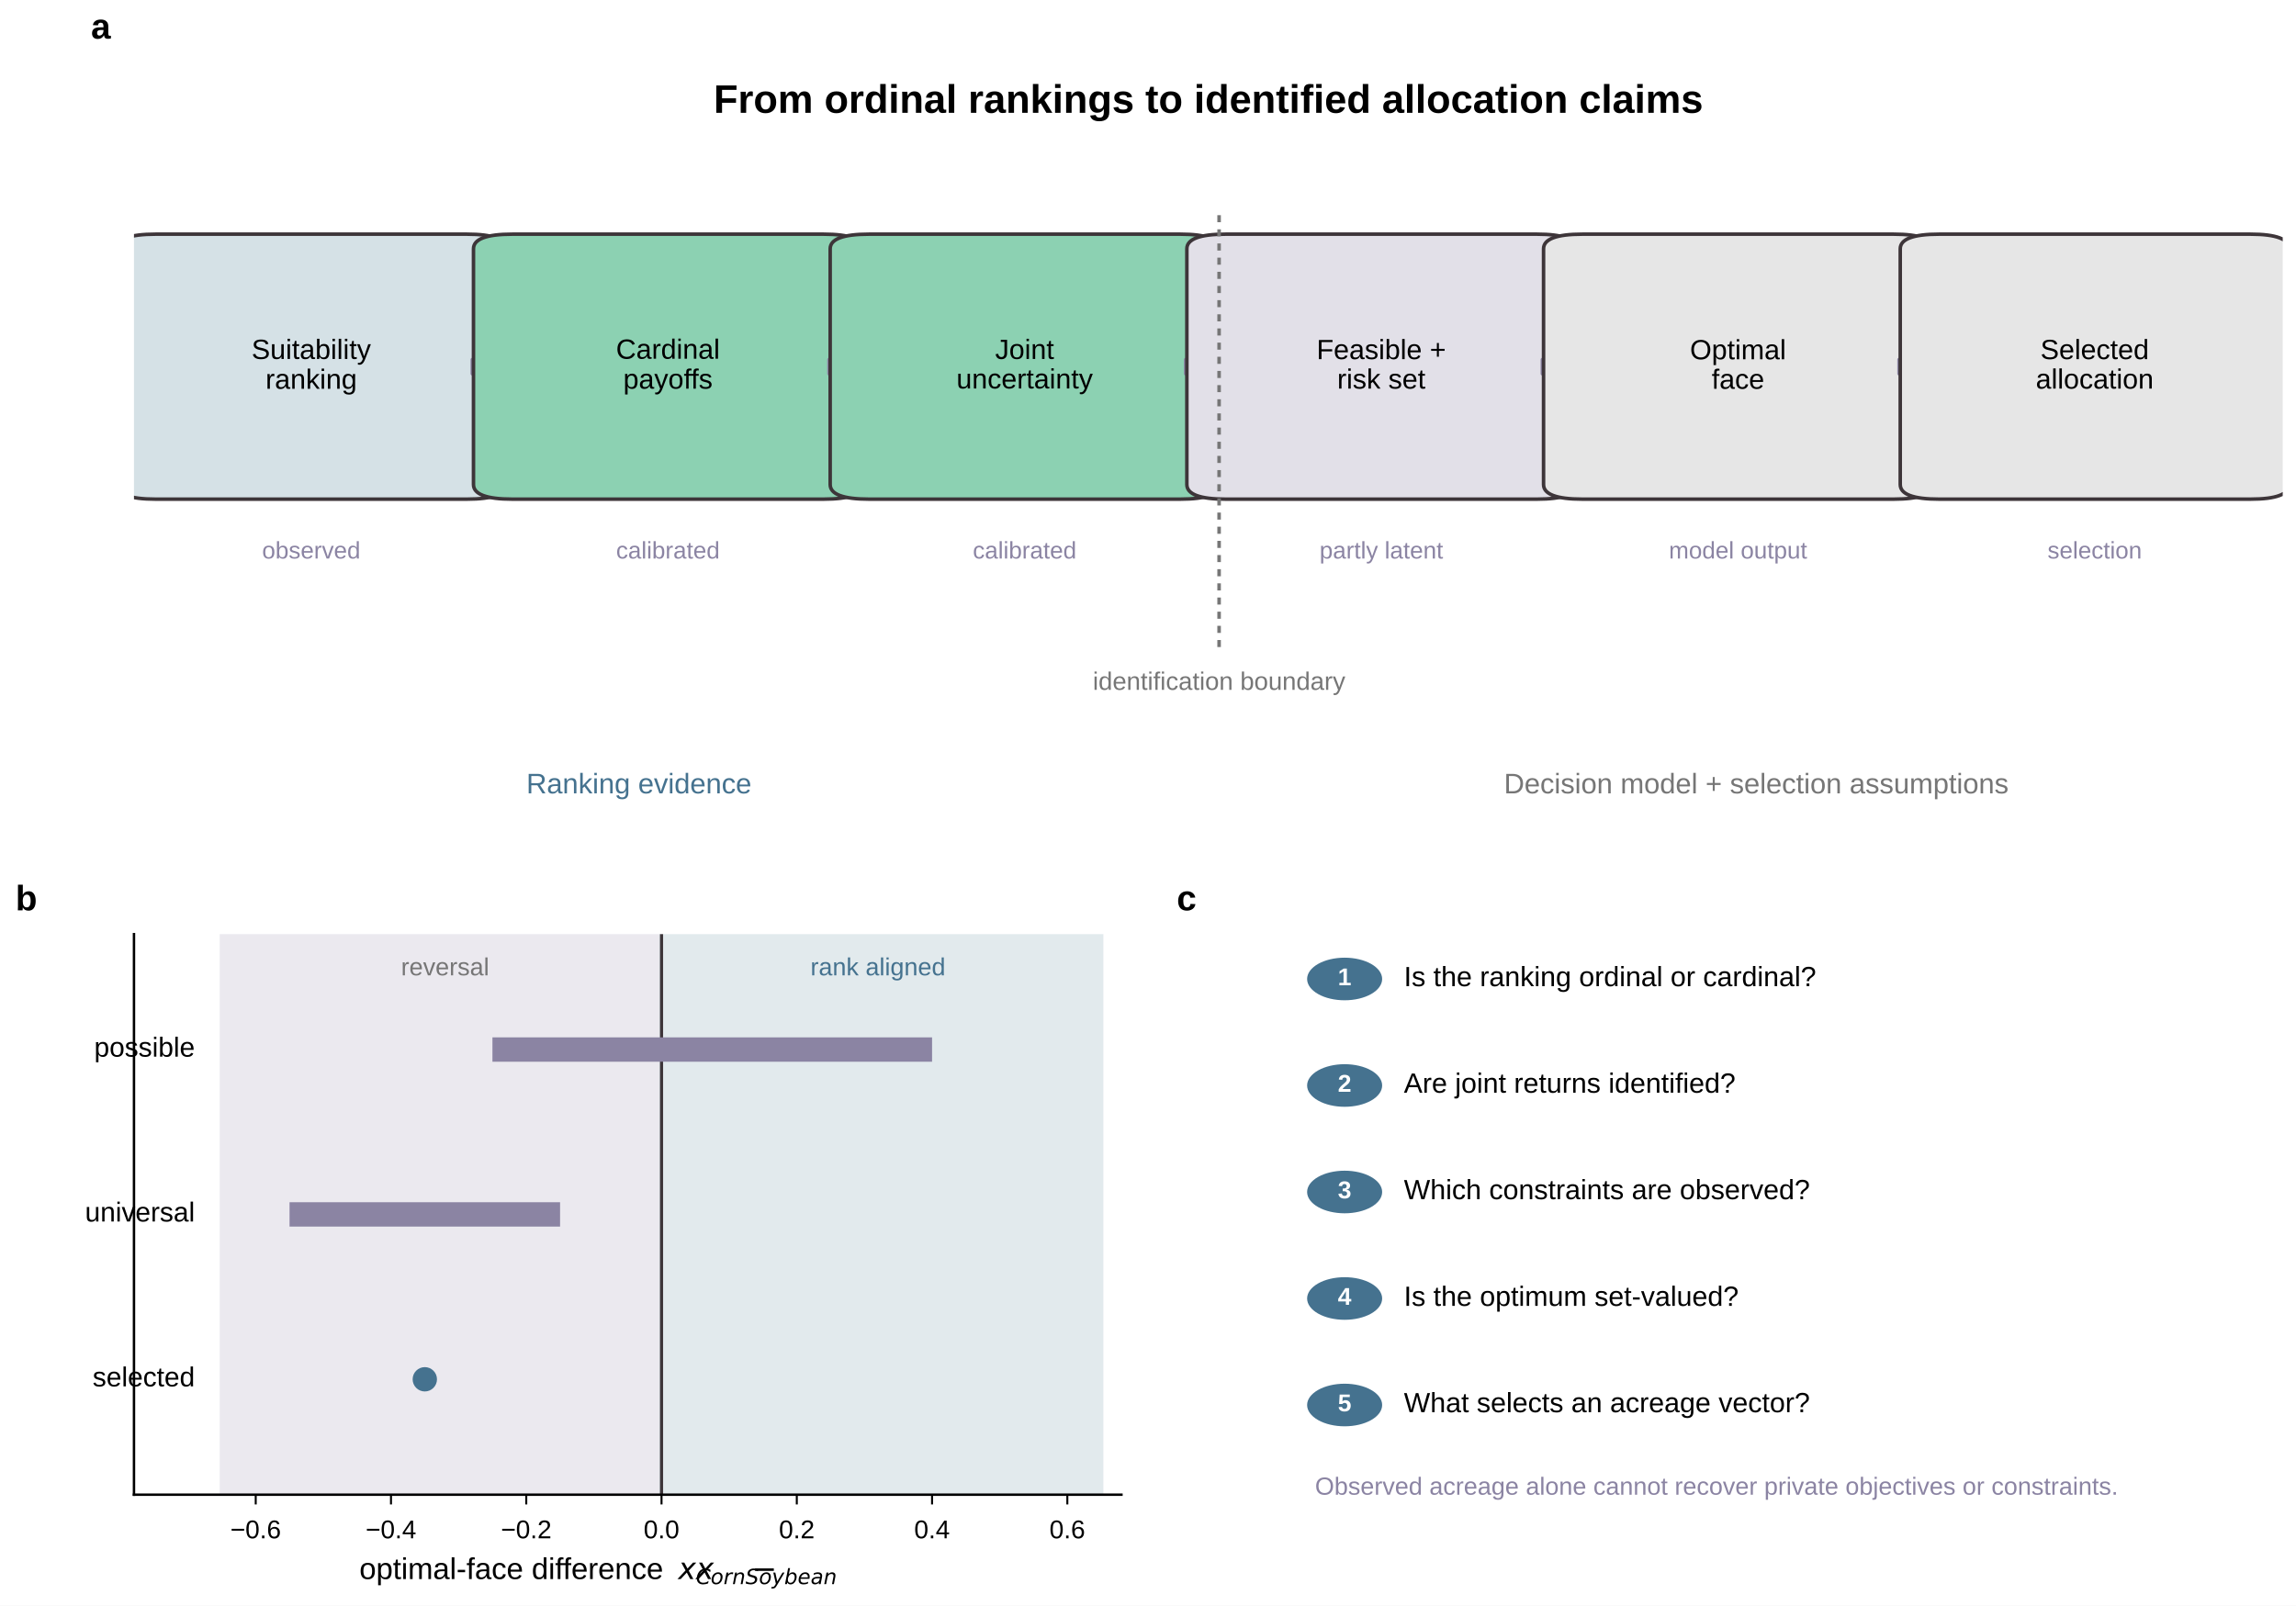
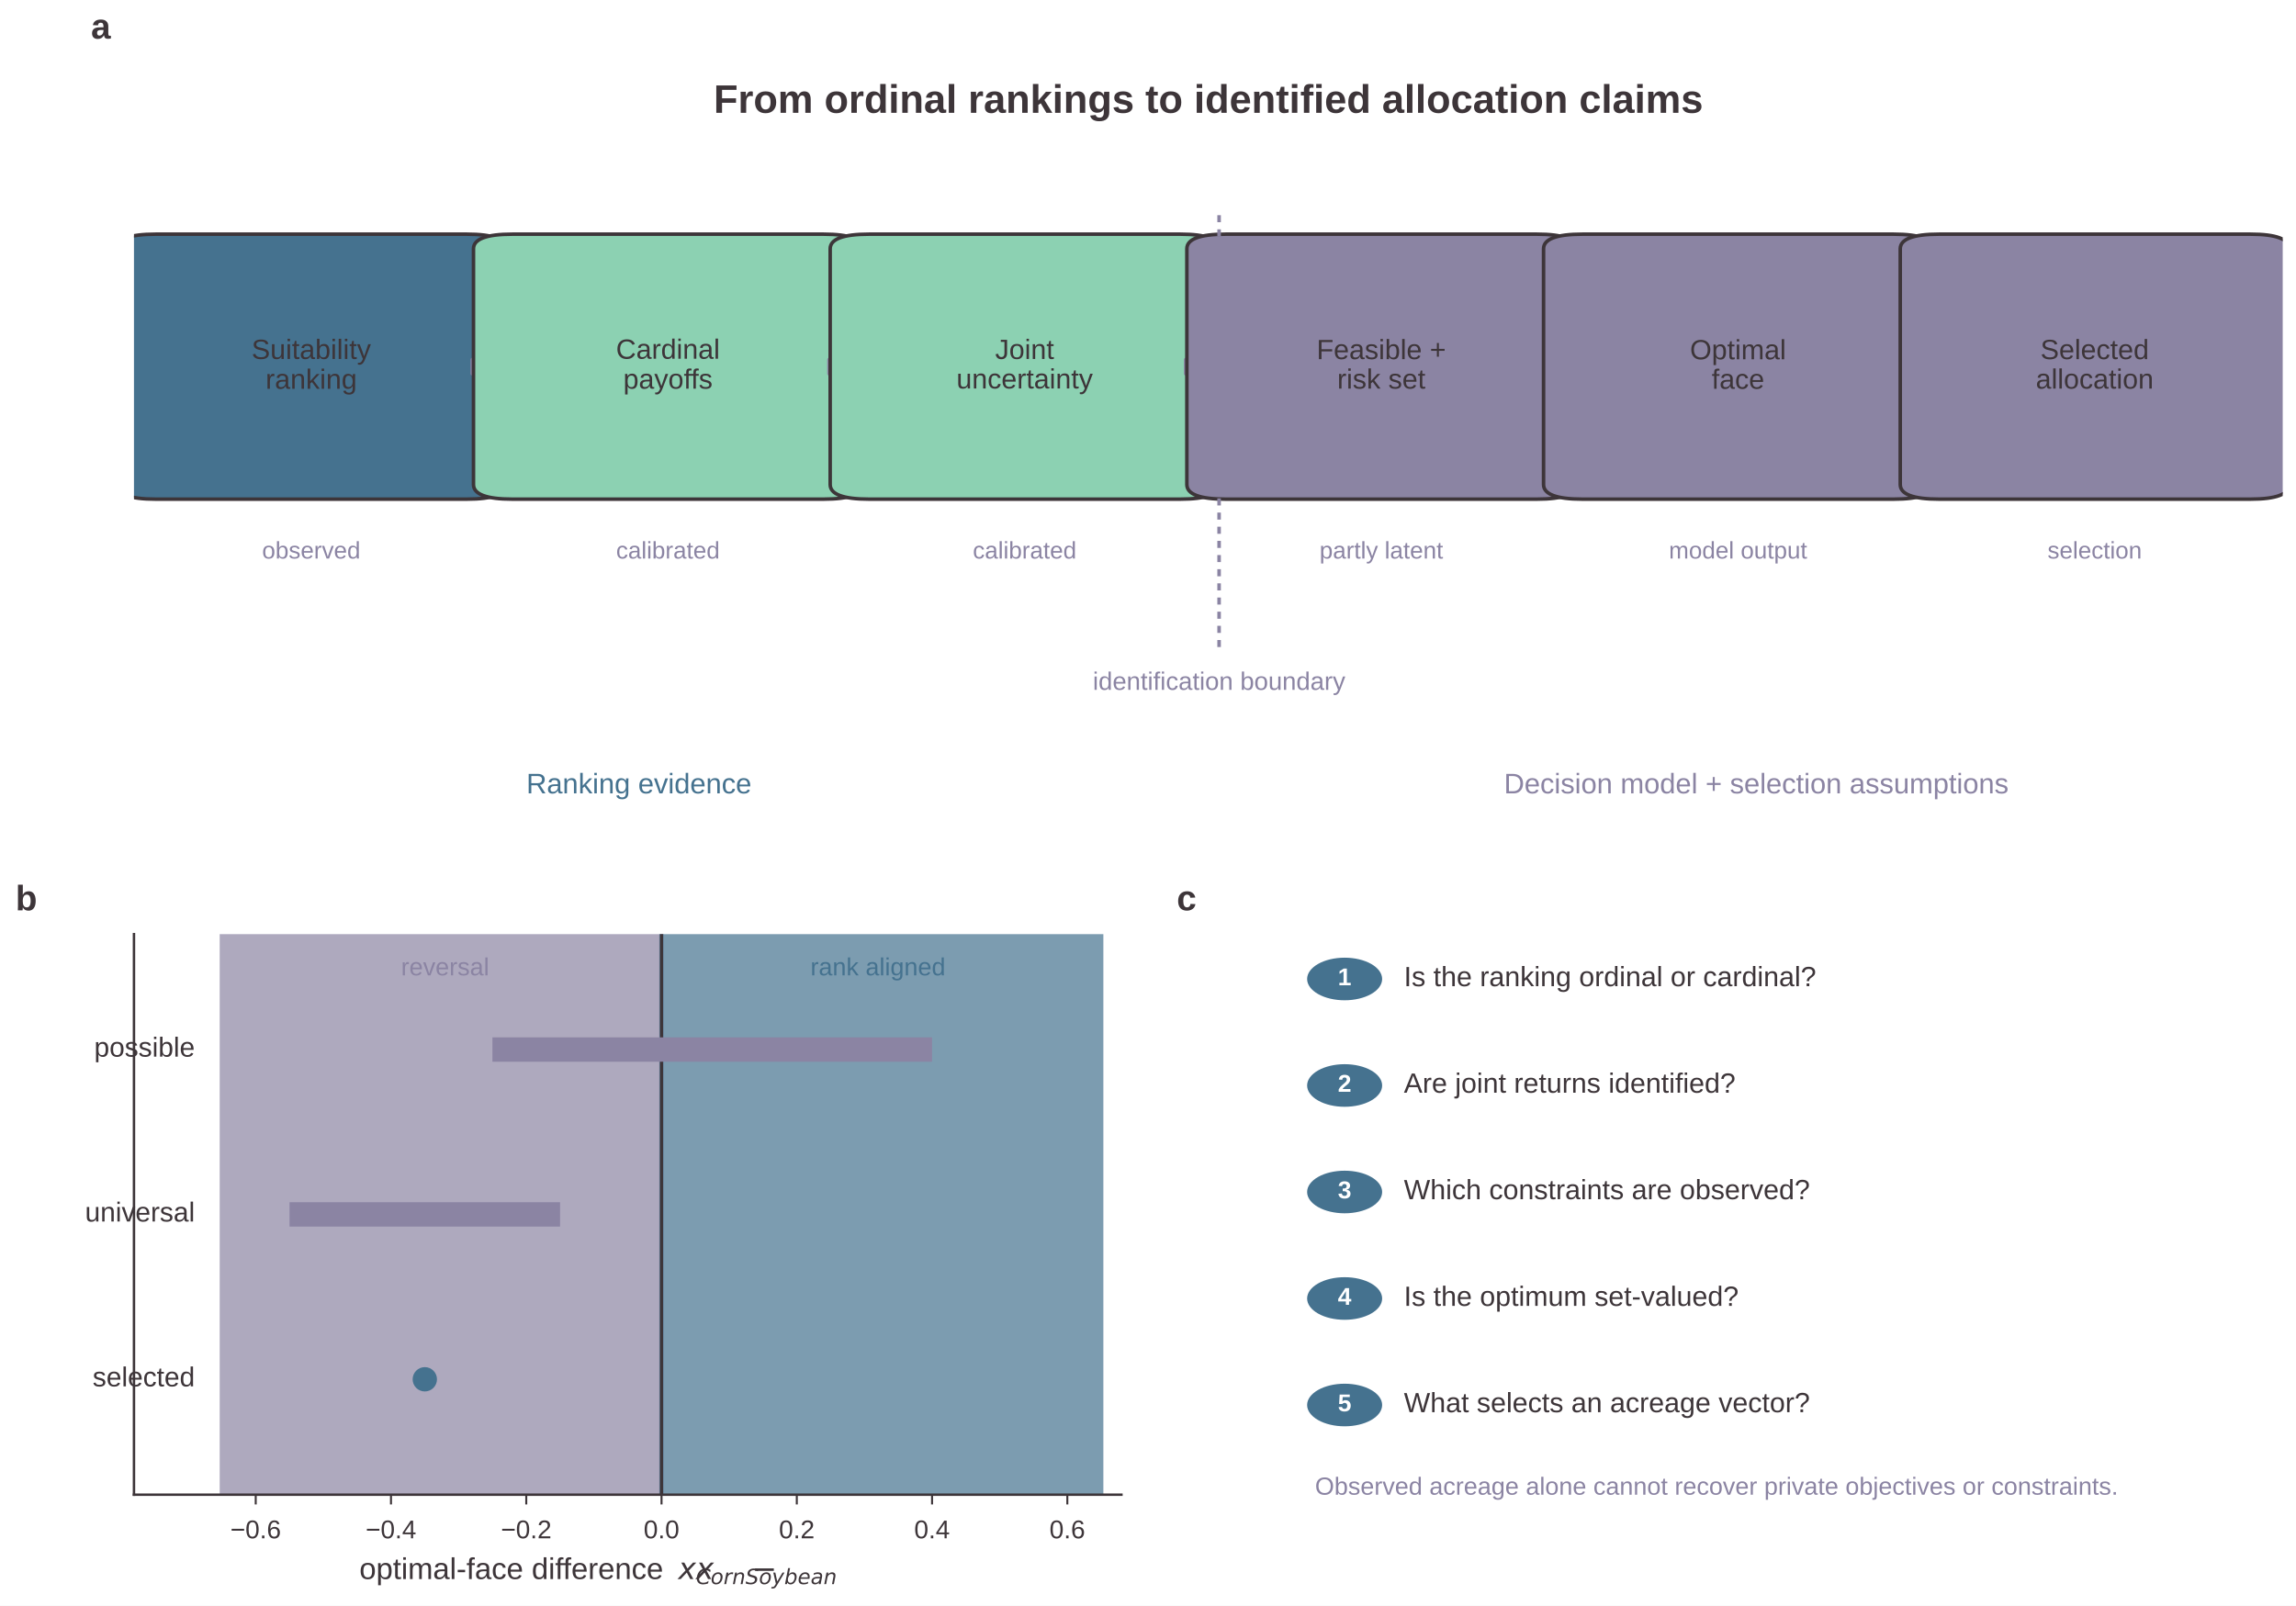
<svg xmlns="http://www.w3.org/2000/svg" xmlns:xlink="http://www.w3.org/1999/xlink" width="518.74pt" height="362.835pt" viewBox="0 0 518.74 362.835" version="1.1">
  <defs>
    <style type="text/css">*{stroke-linejoin: round; stroke-linecap: butt}</style>
  </defs>
  <g id="figure_1">
    <g id="patch_1">
      <path d="M 0 362.835 L 518.74 362.835 L 518.74 0 L 0 0 z " style="fill: #ffffff" />
    </g>
    <g id="axes_1">
      <g id="patch_2">
-         <path d="M 35.125 112.793 L 105.518 112.793 Q 114.257 112.793 114.257 109.487 L 114.257 56.223 Q 114.257 52.917 105.518 52.917 L 35.125 52.917 Q 26.387 52.917 26.387 56.223 L 26.387 109.487 Q 26.387 112.793 35.125 112.793 z " clip-path="url(#ped2de3bfb6)" style="fill: #d5e1e6; stroke: #3d3539; stroke-width: 0.8; stroke-linejoin: miter" />
+         <path d="M 35.125 112.793 L 105.518 112.793 Q 114.257 112.793 114.257 109.487 L 114.257 56.223 Q 114.257 52.917 105.518 52.917 L 35.125 52.917 Q 26.387 52.917 26.387 56.223 L 26.387 109.487 Q 26.387 112.793 35.125 112.793 z " clip-path="url(#pa9295f86dd)" style="fill: #45728f; stroke: #3d3539; stroke-width: 0.8; stroke-linejoin: miter" />
      </g>
      <g id="patch_3">
-         <path d="M 108.489 82.855 Q 109.645 82.855 109.906 82.855 " clip-path="url(#ped2de3bfb6)" style="fill: none; stroke: #8b84a3; stroke-width: 0.8; stroke-linecap: round" />
-         <path d="M 106.706 81.255 L 109.906 82.855 L 106.706 84.455 z " clip-path="url(#ped2de3bfb6)" style="fill: #8b84a3; stroke: #8b84a3; stroke-width: 0.8; stroke-linecap: round" />
+         <path d="M 108.489 82.855 Q 109.645 82.855 109.906 82.855 " clip-path="url(#pa9295f86dd)" style="fill: none; stroke: #8b84a3; stroke-width: 0.8; stroke-linecap: round" />
+         <path d="M 106.706 81.255 L 109.906 82.855 L 106.706 84.455 z " clip-path="url(#pa9295f86dd)" style="fill: #8b84a3; stroke: #8b84a3; stroke-width: 0.8; stroke-linecap: round" />
      </g>
      <g id="patch_4">
-         <path d="M 115.713 112.793 L 186.106 112.793 Q 194.845 112.793 194.845 109.487 L 194.845 56.223 Q 194.845 52.917 186.106 52.917 L 115.713 52.917 Q 106.975 52.917 106.975 56.223 L 106.975 109.487 Q 106.975 112.793 115.713 112.793 z " clip-path="url(#ped2de3bfb6)" style="fill: #8cd1b2; stroke: #3d3539; stroke-width: 0.8; stroke-linejoin: miter" />
+         <path d="M 115.713 112.793 L 186.106 112.793 Q 194.845 112.793 194.845 109.487 L 194.845 56.223 Q 194.845 52.917 186.106 52.917 L 115.713 52.917 Q 106.975 52.917 106.975 56.223 L 106.975 109.487 Q 106.975 112.793 115.713 112.793 z " clip-path="url(#pa9295f86dd)" style="fill: #8cd1b2; stroke: #3d3539; stroke-width: 0.8; stroke-linejoin: miter" />
      </g>
      <g id="patch_5">
-         <path d="M 189.077 82.855 Q 190.233 82.855 190.494 82.855 " clip-path="url(#ped2de3bfb6)" style="fill: none; stroke: #8b84a3; stroke-width: 0.8; stroke-linecap: round" />
-         <path d="M 187.294 81.255 L 190.494 82.855 L 187.294 84.455 z " clip-path="url(#ped2de3bfb6)" style="fill: #8b84a3; stroke: #8b84a3; stroke-width: 0.8; stroke-linecap: round" />
+         <path d="M 189.077 82.855 Q 190.233 82.855 190.494 82.855 " clip-path="url(#pa9295f86dd)" style="fill: none; stroke: #8b84a3; stroke-width: 0.8; stroke-linecap: round" />
+         <path d="M 187.294 81.255 L 190.494 82.855 L 187.294 84.455 z " clip-path="url(#pa9295f86dd)" style="fill: #8b84a3; stroke: #8b84a3; stroke-width: 0.8; stroke-linecap: round" />
      </g>
      <g id="patch_6">
-         <path d="M 196.301 112.793 L 266.694 112.793 Q 275.433 112.793 275.433 109.487 L 275.433 56.223 Q 275.433 52.917 266.694 52.917 L 196.301 52.917 Q 187.563 52.917 187.563 56.223 L 187.563 109.487 Q 187.563 112.793 196.301 112.793 z " clip-path="url(#ped2de3bfb6)" style="fill: #8cd1b2; stroke: #3d3539; stroke-width: 0.8; stroke-linejoin: miter" />
+         <path d="M 196.301 112.793 L 266.694 112.793 Q 275.433 112.793 275.433 109.487 L 275.433 56.223 Q 275.433 52.917 266.694 52.917 L 196.301 52.917 Q 187.563 52.917 187.563 56.223 L 187.563 109.487 Q 187.563 112.793 196.301 112.793 z " clip-path="url(#pa9295f86dd)" style="fill: #8cd1b2; stroke: #3d3539; stroke-width: 0.8; stroke-linejoin: miter" />
      </g>
      <g id="patch_7">
-         <path d="M 269.665 82.855 Q 270.821 82.855 271.082 82.855 " clip-path="url(#ped2de3bfb6)" style="fill: none; stroke: #8b84a3; stroke-width: 0.8; stroke-linecap: round" />
-         <path d="M 267.882 81.255 L 271.082 82.855 L 267.882 84.455 z " clip-path="url(#ped2de3bfb6)" style="fill: #8b84a3; stroke: #8b84a3; stroke-width: 0.8; stroke-linecap: round" />
+         <path d="M 269.665 82.855 Q 270.821 82.855 271.082 82.855 " clip-path="url(#pa9295f86dd)" style="fill: none; stroke: #8b84a3; stroke-width: 0.8; stroke-linecap: round" />
+         <path d="M 267.882 81.255 L 271.082 82.855 L 267.882 84.455 z " clip-path="url(#pa9295f86dd)" style="fill: #8b84a3; stroke: #8b84a3; stroke-width: 0.8; stroke-linecap: round" />
      </g>
      <g id="patch_8">
-         <path d="M 276.889 112.793 L 347.282 112.793 Q 356.02 112.793 356.02 109.487 L 356.02 56.223 Q 356.02 52.917 347.282 52.917 L 276.889 52.917 Q 268.15 52.917 268.15 56.223 L 268.15 109.487 Q 268.15 112.793 276.889 112.793 z " clip-path="url(#ped2de3bfb6)" style="fill: #e2e0e8; stroke: #3d3539; stroke-width: 0.8; stroke-linejoin: miter" />
+         <path d="M 276.889 112.793 L 347.282 112.793 Q 356.02 112.793 356.02 109.487 L 356.02 56.223 Q 356.02 52.917 347.282 52.917 L 276.889 52.917 Q 268.15 52.917 268.15 56.223 L 268.15 109.487 Q 268.15 112.793 276.889 112.793 z " clip-path="url(#pa9295f86dd)" style="fill: #8b84a3; stroke: #3d3539; stroke-width: 0.8; stroke-linejoin: miter" />
      </g>
      <g id="patch_9">
-         <path d="M 350.253 82.855 Q 351.409 82.855 351.67 82.855 " clip-path="url(#ped2de3bfb6)" style="fill: none; stroke: #8b84a3; stroke-width: 0.8; stroke-linecap: round" />
-         <path d="M 348.47 81.255 L 351.67 82.855 L 348.47 84.455 z " clip-path="url(#ped2de3bfb6)" style="fill: #8b84a3; stroke: #8b84a3; stroke-width: 0.8; stroke-linecap: round" />
+         <path d="M 350.253 82.855 Q 351.409 82.855 351.67 82.855 " clip-path="url(#pa9295f86dd)" style="fill: none; stroke: #8b84a3; stroke-width: 0.8; stroke-linecap: round" />
+         <path d="M 348.47 81.255 L 351.67 82.855 L 348.47 84.455 z " clip-path="url(#pa9295f86dd)" style="fill: #8b84a3; stroke: #8b84a3; stroke-width: 0.8; stroke-linecap: round" />
      </g>
      <g id="patch_10">
-         <path d="M 357.477 112.793 L 427.87 112.793 Q 436.608 112.793 436.608 109.487 L 436.608 56.223 Q 436.608 52.917 427.87 52.917 L 357.477 52.917 Q 348.738 52.917 348.738 56.223 L 348.738 109.487 Q 348.738 112.793 357.477 112.793 z " clip-path="url(#ped2de3bfb6)" style="fill: #e6e6e6; stroke: #3d3539; stroke-width: 0.8; stroke-linejoin: miter" />
+         <path d="M 357.477 112.793 L 427.87 112.793 Q 436.608 112.793 436.608 109.487 L 436.608 56.223 Q 436.608 52.917 427.87 52.917 L 357.477 52.917 Q 348.738 52.917 348.738 56.223 L 348.738 109.487 Q 348.738 112.793 357.477 112.793 z " clip-path="url(#pa9295f86dd)" style="fill: #8b84a3; stroke: #3d3539; stroke-width: 0.8; stroke-linejoin: miter" />
      </g>
      <g id="patch_11">
-         <path d="M 430.841 82.855 Q 431.997 82.855 432.258 82.855 " clip-path="url(#ped2de3bfb6)" style="fill: none; stroke: #8b84a3; stroke-width: 0.8; stroke-linecap: round" />
-         <path d="M 429.058 81.255 L 432.258 82.855 L 429.058 84.455 z " clip-path="url(#ped2de3bfb6)" style="fill: #8b84a3; stroke: #8b84a3; stroke-width: 0.8; stroke-linecap: round" />
+         <path d="M 430.841 82.855 Q 431.997 82.855 432.258 82.855 " clip-path="url(#pa9295f86dd)" style="fill: none; stroke: #8b84a3; stroke-width: 0.8; stroke-linecap: round" />
+         <path d="M 429.058 81.255 L 432.258 82.855 L 429.058 84.455 z " clip-path="url(#pa9295f86dd)" style="fill: #8b84a3; stroke: #8b84a3; stroke-width: 0.8; stroke-linecap: round" />
      </g>
      <g id="patch_12">
-         <path d="M 438.065 112.793 L 508.458 112.793 Q 517.196 112.793 517.196 109.487 L 517.196 56.223 Q 517.196 52.917 508.458 52.917 L 438.065 52.917 Q 429.326 52.917 429.326 56.223 L 429.326 109.487 Q 429.326 112.793 438.065 112.793 z " clip-path="url(#ped2de3bfb6)" style="fill: #e6e6e6; stroke: #3d3539; stroke-width: 0.8; stroke-linejoin: miter" />
+         <path d="M 438.065 112.793 L 508.458 112.793 Q 517.196 112.793 517.196 109.487 L 517.196 56.223 Q 517.196 52.917 508.458 52.917 L 438.065 52.917 Q 429.326 52.917 429.326 56.223 L 429.326 109.487 Q 429.326 112.793 438.065 112.793 z " clip-path="url(#pa9295f86dd)" style="fill: #8b84a3; stroke: #3d3539; stroke-width: 0.8; stroke-linejoin: miter" />
      </g>
      <g id="line2d_1">
-         <path d="M 275.433 146.221 L 275.433 47.039 " clip-path="url(#ped2de3bfb6)" style="fill: none; stroke-dasharray: 1.6,1.6; stroke-dashoffset: 0; stroke: #767676; stroke-width: 0.8" />
+         <path d="M 275.433 146.221 L 275.433 47.039 " clip-path="url(#pa9295f86dd)" style="fill: none; stroke-dasharray: 1.6,1.6; stroke-dashoffset: 0; stroke: #8b84a3; stroke-width: 0.8" />
      </g>
      <g id="text_1">
-         <text style="font: 700 8px 'Arial', 'DejaVu Sans', 'Liberation Sans', sans-serif; text-anchor: start" x="20.561" y="8.726" transform="rotate(-0 20.56103 8.72649)">a</text>
+         <text style="fill: #3d3539; font: 700 8px 'Arial', 'DejaVu Sans', 'Liberation Sans', sans-serif; text-anchor: start" x="20.561" y="8.726" transform="rotate(-0 20.56103 8.72649)">a</text>
      </g>
      <g id="text_2">
-         <text style="font: 6.3px 'Arial', 'DejaVu Sans', 'Liberation Sans', sans-serif" transform="translate(56.84064 81.11634)">Suitability</text>
-         <text style="font: 6.3px 'Arial', 'DejaVu Sans', 'Liberation Sans', sans-serif" transform="translate(59.99113 87.8536)">ranking</text>
+         <text style="fill: #3d3539; font: 6.3px 'Arial', 'DejaVu Sans', 'Liberation Sans', sans-serif" transform="translate(56.84064 81.11634)">Suitability</text>
+         <text style="fill: #3d3539; font: 6.3px 'Arial', 'DejaVu Sans', 'Liberation Sans', sans-serif" transform="translate(59.99113 87.8536)">ranking</text>
      </g>
      <g id="text_3">
        <text style="fill: #8b84a3; font: 5.4px 'Arial', 'DejaVu Sans', 'Liberation Sans', sans-serif; text-anchor: middle" x="70.322" y="126.209" transform="rotate(-0 70.32165 126.2091)">observed</text>
      </g>
      <g id="text_4">
-         <text style="font: 6.3px 'Arial', 'DejaVu Sans', 'Liberation Sans', sans-serif" transform="translate(139.1793 81.0688)">Cardinal</text>
-         <text style="font: 6.3px 'Arial', 'DejaVu Sans', 'Liberation Sans', sans-serif" transform="translate(140.8094 87.82437)">payoffs</text>
+         <text style="fill: #3d3539; font: 6.3px 'Arial', 'DejaVu Sans', 'Liberation Sans', sans-serif" transform="translate(139.1793 81.0688)">Cardinal</text>
+         <text style="fill: #3d3539; font: 6.3px 'Arial', 'DejaVu Sans', 'Liberation Sans', sans-serif" transform="translate(140.8094 87.82437)">payoffs</text>
      </g>
      <g id="text_5">
        <text style="fill: #8b84a3; font: 5.4px 'Arial', 'DejaVu Sans', 'Liberation Sans', sans-serif; text-anchor: middle" x="150.91" y="126.209" transform="rotate(-0 150.9096 126.2091)">calibrated</text>
      </g>
      <g id="text_6">
-         <text style="font: 6.3px 'Arial', 'DejaVu Sans', 'Liberation Sans', sans-serif" transform="translate(224.8441 81.11487)">Joint</text>
-         <text style="font: 6.3px 'Arial', 'DejaVu Sans', 'Liberation Sans', sans-serif" transform="translate(216.0901 87.7783)">uncertainty</text>
+         <text style="fill: #3d3539; font: 6.3px 'Arial', 'DejaVu Sans', 'Liberation Sans', sans-serif" transform="translate(224.8441 81.11487)">Joint</text>
+         <text style="fill: #3d3539; font: 6.3px 'Arial', 'DejaVu Sans', 'Liberation Sans', sans-serif" transform="translate(216.0901 87.7783)">uncertainty</text>
      </g>
      <g id="text_7">
        <text style="fill: #8b84a3; font: 5.4px 'Arial', 'DejaVu Sans', 'Liberation Sans', sans-serif; text-anchor: middle" x="231.498" y="126.209" transform="rotate(-0 231.4975 126.2091)">calibrated</text>
      </g>
      <g id="text_8">
-         <text style="font: 6.3px 'Arial', 'DejaVu Sans', 'Liberation Sans', sans-serif" transform="translate(297.465 81.15178)">Feasible +</text>
-         <text style="font: 6.3px 'Arial', 'DejaVu Sans', 'Liberation Sans', sans-serif" transform="translate(302.1098 87.81521)">risk set</text>
+         <text style="fill: #3d3539; font: 6.3px 'Arial', 'DejaVu Sans', 'Liberation Sans', sans-serif" transform="translate(297.465 81.15178)">Feasible +</text>
+         <text style="fill: #3d3539; font: 6.3px 'Arial', 'DejaVu Sans', 'Liberation Sans', sans-serif" transform="translate(302.1098 87.81521)">risk set</text>
      </g>
      <g id="text_9">
        <text style="fill: #8b84a3; font: 5.4px 'Arial', 'DejaVu Sans', 'Liberation Sans', sans-serif; text-anchor: middle" x="312.085" y="126.209" transform="rotate(-0 312.0855 126.2091)">partly latent</text>
      </g>
      <g id="text_10">
-         <text style="font: 6.3px 'Arial', 'DejaVu Sans', 'Liberation Sans', sans-serif" transform="translate(381.8212 81.19214)">Optimal</text>
-         <text style="font: 6.3px 'Arial', 'DejaVu Sans', 'Liberation Sans', sans-serif" transform="translate(386.7199 87.85557)">face</text>
+         <text style="fill: #3d3539; font: 6.3px 'Arial', 'DejaVu Sans', 'Liberation Sans', sans-serif" transform="translate(381.8212 81.19214)">Optimal</text>
+         <text style="fill: #3d3539; font: 6.3px 'Arial', 'DejaVu Sans', 'Liberation Sans', sans-serif" transform="translate(386.7199 87.85557)">face</text>
      </g>
      <g id="text_11">
        <text style="fill: #8b84a3; font: 5.4px 'Arial', 'DejaVu Sans', 'Liberation Sans', sans-serif; text-anchor: middle" x="392.673" y="126.209" transform="rotate(-0 392.6734 126.2091)">model output</text>
      </g>
      <g id="text_12">
-         <text style="font: 6.3px 'Arial', 'DejaVu Sans', 'Liberation Sans', sans-serif" transform="translate(461.0034 81.15178)">Selected</text>
-         <text style="font: 6.3px 'Arial', 'DejaVu Sans', 'Liberation Sans', sans-serif" transform="translate(459.9531 87.81521)">allocation</text>
+         <text style="fill: #3d3539; font: 6.3px 'Arial', 'DejaVu Sans', 'Liberation Sans', sans-serif" transform="translate(461.0034 81.15178)">Selected</text>
+         <text style="fill: #3d3539; font: 6.3px 'Arial', 'DejaVu Sans', 'Liberation Sans', sans-serif" transform="translate(459.9531 87.81521)">allocation</text>
      </g>
      <g id="text_13">
        <text style="fill: #8b84a3; font: 5.4px 'Arial', 'DejaVu Sans', 'Liberation Sans', sans-serif; text-anchor: middle" x="473.261" y="126.209" transform="rotate(-0 473.2613 126.2091)">selection</text>
      </g>
      <g id="text_14">
-         <text style="font: 700 9px 'Arial', 'DejaVu Sans', 'Liberation Sans', sans-serif; text-anchor: middle" x="273.005" y="25.491" transform="rotate(-0 273.0052 25.49088)">From ordinal rankings to identified allocation claims</text>
+         <text style="fill: #3d3539; font: 700 9px 'Arial', 'DejaVu Sans', 'Liberation Sans', sans-serif; text-anchor: middle" x="273.005" y="25.491" transform="rotate(-0 273.0052 25.49088)">From ordinal rankings to identified allocation claims</text>
      </g>
      <g id="text_15">
-         <text style="fill: #767676; font: 5.7px 'Arial', 'DejaVu Sans', 'Liberation Sans', sans-serif; text-anchor: middle" x="275.433" y="155.88" transform="rotate(-0 275.4325 155.8805)">identification boundary</text>
+         <text style="fill: #8b84a3; font: 5.7px 'Arial', 'DejaVu Sans', 'Liberation Sans', sans-serif; text-anchor: middle" x="275.433" y="155.88" transform="rotate(-0 275.4325 155.8805)">identification boundary</text>
      </g>
      <g id="text_16">
        <text style="fill: #45728f; font: 6.4px 'Arial', 'DejaVu Sans', 'Liberation Sans', sans-serif; text-anchor: middle" x="144.356" y="179.282" transform="rotate(-0 144.3558 179.2815)">Ranking evidence</text>
      </g>
      <g id="text_17">
-         <text style="fill: #767676; font: 6.4px 'Arial', 'DejaVu Sans', 'Liberation Sans', sans-serif; text-anchor: middle" x="396.8" y="179.282" transform="rotate(-0 396.7999 179.2815)">Decision model + selection assumptions</text>
+         <text style="fill: #8b84a3; font: 6.4px 'Arial', 'DejaVu Sans', 'Liberation Sans', sans-serif; text-anchor: middle" x="396.8" y="179.282" transform="rotate(-0 396.7999 179.2815)">Decision model + selection assumptions</text>
      </g>
    </g>
    <g id="axes_2">
      <g id="patch_13">
        <path d="M 30.27 337.758 L 253.37 337.758 L 253.37 211.089 L 30.27 211.089 z " style="fill: #ffffff" />
      </g>
      <g id="patch_14">
-         <path d="M 50.135 337.758 L 50.135 211.089 L 149.46 211.089 L 149.46 337.758 z " clip-path="url(#p62b153979d)" style="fill: #e2e0e8; opacity: 0.7; stroke: #e2e0e8; stroke-linejoin: miter" />
+         <path d="M 50.135 337.758 L 50.135 211.089 L 149.46 211.089 L 149.46 337.758 z " clip-path="url(#p437576fd87)" style="fill: #8b84a3; opacity: 0.7; stroke: #8b84a3; stroke-linejoin: miter" />
      </g>
      <g id="patch_15">
-         <path d="M 149.46 337.758 L 149.46 211.089 L 248.785 211.089 L 248.785 337.758 z " clip-path="url(#p62b153979d)" style="fill: #d5e1e6; opacity: 0.7; stroke: #d5e1e6; stroke-linejoin: miter" />
+         <path d="M 149.46 337.758 L 149.46 211.089 L 248.785 211.089 L 248.785 337.758 z " clip-path="url(#p437576fd87)" style="fill: #45728f; opacity: 0.7; stroke: #45728f; stroke-linejoin: miter" />
      </g>
      <g id="matplotlib.axis_1">
        <g id="xtick_1">
          <g id="line2d_2">
            <defs>
-               <path id="m09941da33e" d="M 0 0 L 0 2.2 " style="stroke: #000000; stroke-width: 0.45" />
+               <path id="m08f2122a7f" d="M 0 0 L 0 2.2 " style="stroke: #3d3539; stroke-width: 0.45" />
            </defs>
            <g>
-               <use xlink:href="#m09941da33e" x="57.776" y="337.758" style="stroke: #000000; stroke-width: 0.45" />
+               <use xlink:href="#m08f2122a7f" x="57.776" y="337.758" style="fill: #3d3539; stroke: #3d3539; stroke-width: 0.45" />
            </g>
          </g>
          <g id="text_18">
-             <text style="font: 5.8px 'Arial', 'DejaVu Sans', 'Liberation Sans', sans-serif; text-anchor: middle" x="57.776" y="347.61" transform="rotate(-0 57.7758 347.6097)">−0.6</text>
+             <text style="fill: #3d3539; font: 5.8px 'Arial', 'DejaVu Sans', 'Liberation Sans', sans-serif; text-anchor: middle" x="57.776" y="347.61" transform="rotate(-0 57.7758 347.6097)">−0.6</text>
          </g>
        </g>
        <g id="xtick_2">
          <g id="line2d_3">
            <g>
-               <use xlink:href="#m09941da33e" x="88.337" y="337.758" style="stroke: #000000; stroke-width: 0.45" />
+               <use xlink:href="#m08f2122a7f" x="88.337" y="337.758" style="fill: #3d3539; stroke: #3d3539; stroke-width: 0.45" />
            </g>
          </g>
          <g id="text_19">
-             <text style="font: 5.8px 'Arial', 'DejaVu Sans', 'Liberation Sans', sans-serif; text-anchor: middle" x="88.337" y="347.61" transform="rotate(-0 88.33733 347.6097)">−0.4</text>
+             <text style="fill: #3d3539; font: 5.8px 'Arial', 'DejaVu Sans', 'Liberation Sans', sans-serif; text-anchor: middle" x="88.337" y="347.61" transform="rotate(-0 88.33733 347.6097)">−0.4</text>
          </g>
        </g>
        <g id="xtick_3">
          <g id="line2d_4">
            <g>
-               <use xlink:href="#m09941da33e" x="118.899" y="337.758" style="stroke: #000000; stroke-width: 0.45" />
+               <use xlink:href="#m08f2122a7f" x="118.899" y="337.758" style="fill: #3d3539; stroke: #3d3539; stroke-width: 0.45" />
            </g>
          </g>
          <g id="text_20">
-             <text style="font: 5.8px 'Arial', 'DejaVu Sans', 'Liberation Sans', sans-serif; text-anchor: middle" x="118.899" y="347.61" transform="rotate(-0 118.8989 347.6097)">−0.2</text>
+             <text style="fill: #3d3539; font: 5.8px 'Arial', 'DejaVu Sans', 'Liberation Sans', sans-serif; text-anchor: middle" x="118.899" y="347.61" transform="rotate(-0 118.8989 347.6097)">−0.2</text>
          </g>
        </g>
        <g id="xtick_4">
          <g id="line2d_5">
            <g>
-               <use xlink:href="#m09941da33e" x="149.46" y="337.758" style="stroke: #000000; stroke-width: 0.45" />
+               <use xlink:href="#m08f2122a7f" x="149.46" y="337.758" style="fill: #3d3539; stroke: #3d3539; stroke-width: 0.45" />
            </g>
          </g>
          <g id="text_21">
-             <text style="font: 5.8px 'Arial', 'DejaVu Sans', 'Liberation Sans', sans-serif; text-anchor: middle" x="149.46" y="347.61" transform="rotate(-0 149.4604 347.6097)">0.0</text>
+             <text style="fill: #3d3539; font: 5.8px 'Arial', 'DejaVu Sans', 'Liberation Sans', sans-serif; text-anchor: middle" x="149.46" y="347.61" transform="rotate(-0 149.4604 347.6097)">0.0</text>
          </g>
        </g>
        <g id="xtick_5">
          <g id="line2d_6">
            <g>
-               <use xlink:href="#m09941da33e" x="180.022" y="337.758" style="stroke: #000000; stroke-width: 0.45" />
+               <use xlink:href="#m08f2122a7f" x="180.022" y="337.758" style="fill: #3d3539; stroke: #3d3539; stroke-width: 0.45" />
            </g>
          </g>
          <g id="text_22">
-             <text style="font: 5.8px 'Arial', 'DejaVu Sans', 'Liberation Sans', sans-serif; text-anchor: middle" x="180.022" y="347.61" transform="rotate(-0 180.0219 347.6097)">0.2</text>
+             <text style="fill: #3d3539; font: 5.8px 'Arial', 'DejaVu Sans', 'Liberation Sans', sans-serif; text-anchor: middle" x="180.022" y="347.61" transform="rotate(-0 180.0219 347.6097)">0.2</text>
          </g>
        </g>
        <g id="xtick_6">
          <g id="line2d_7">
            <g>
-               <use xlink:href="#m09941da33e" x="210.583" y="337.758" style="stroke: #000000; stroke-width: 0.45" />
+               <use xlink:href="#m08f2122a7f" x="210.583" y="337.758" style="fill: #3d3539; stroke: #3d3539; stroke-width: 0.45" />
            </g>
          </g>
          <g id="text_23">
-             <text style="font: 5.8px 'Arial', 'DejaVu Sans', 'Liberation Sans', sans-serif; text-anchor: middle" x="210.583" y="347.61" transform="rotate(-0 210.5835 347.6097)">0.4</text>
+             <text style="fill: #3d3539; font: 5.8px 'Arial', 'DejaVu Sans', 'Liberation Sans', sans-serif; text-anchor: middle" x="210.583" y="347.61" transform="rotate(-0 210.5835 347.6097)">0.4</text>
          </g>
        </g>
        <g id="xtick_7">
          <g id="line2d_8">
            <g>
-               <use xlink:href="#m09941da33e" x="241.145" y="337.758" style="stroke: #000000; stroke-width: 0.45" />
+               <use xlink:href="#m08f2122a7f" x="241.145" y="337.758" style="fill: #3d3539; stroke: #3d3539; stroke-width: 0.45" />
            </g>
          </g>
          <g id="text_24">
-             <text style="font: 5.8px 'Arial', 'DejaVu Sans', 'Liberation Sans', sans-serif; text-anchor: middle" x="241.145" y="347.61" transform="rotate(-0 241.145 347.6097)">0.6</text>
+             <text style="fill: #3d3539; font: 5.8px 'Arial', 'DejaVu Sans', 'Liberation Sans', sans-serif; text-anchor: middle" x="241.145" y="347.61" transform="rotate(-0 241.145 347.6097)">0.6</text>
          </g>
        </g>
        <g id="text_25">
-           <g transform="translate(81.19801 357.7264)">
+           <g style="fill: #3d3539" transform="translate(81.19801 357.7264)">
            <text>
              <tspan style="font: 6.8px 'Arial'" x="0 3.754 7.508 9.383 10.883 16.506 20.26 21.76 24.007 25.883 29.637 33.012 36.766 38.641 42.395 43.895 45.77 47.646 51.4 53.647 57.401 61.155 64.53 68.284 70.16" y="-0.906">optimal-face difference  </tspan>
              <tspan style="font: oblique 6.8px 'DejaVu Sans'" x="72.035 95.634" y="-0.906">xx</tspan>
              <tspan style="font: oblique 4.76px 'DejaVu Sans'" x="76.03 79.329 82.22 84.162 99.629 102.628 105.519 108.315 111.315 114.222 117.117" y="0.242">CornSoybean</tspan>
              <tspan style="font: 6.8px 'DejaVu Sans'" x="88.664" y="-0.906">−</tspan>
            </text>
          </g>
        </g>
      </g>
      <g id="matplotlib.axis_2" />
      <g id="line2d_9">
-         <path d="M 149.46 337.758 L 149.46 211.089 " clip-path="url(#p62b153979d)" style="fill: none; stroke: #3d3539; stroke-width: 0.7; stroke-linecap: round" />
+         <path d="M 149.46 337.758 L 149.46 211.089 " clip-path="url(#p437576fd87)" style="fill: none; stroke: #3d3539; stroke-width: 0.7; stroke-linecap: round" />
      </g>
      <g id="line2d_10">
-         <path d="M 111.258 237.168 L 210.583 237.168 " clip-path="url(#p62b153979d)" style="fill: none; stroke: #8b84a3; stroke-width: 5.5" />
+         <path d="M 111.258 237.168 L 210.583 237.168 " clip-path="url(#p437576fd87)" style="fill: none; stroke: #8b84a3; stroke-width: 5.5" />
      </g>
      <g id="line2d_11">
-         <path d="M 65.416 274.424 L 126.539 274.424 " clip-path="url(#p62b153979d)" style="fill: none; stroke: #8b84a3; stroke-width: 5.5" />
+         <path d="M 65.416 274.424 L 126.539 274.424 " clip-path="url(#p437576fd87)" style="fill: none; stroke: #8b84a3; stroke-width: 5.5" />
      </g>
      <g id="line2d_12">
-         <path d="M 95.978 311.679 L 95.978 311.679 " clip-path="url(#p62b153979d)" style="fill: none; stroke: #8b84a3; stroke-width: 5.5" />
+         <path d="M 95.978 311.679 L 95.978 311.679 " clip-path="url(#p437576fd87)" style="fill: none; stroke: #8b84a3; stroke-width: 5.5" />
      </g>
      <g id="line2d_13">
        <defs>
-           <path id="mfcdee96a98" d="M 0 2.25 C 0.597 2.25 1.169 2.013 1.591 1.591 C 2.013 1.169 2.25 0.597 2.25 0 C 2.25 -0.597 2.013 -1.169 1.591 -1.591 C 1.169 -2.013 0.597 -2.25 0 -2.25 C -0.597 -2.25 -1.169 -2.013 -1.591 -1.591 C -2.013 -1.169 -2.25 -0.597 -2.25 0 C -2.25 0.597 -2.013 1.169 -1.591 1.591 C -1.169 2.013 -0.597 2.25 0 2.25 z " style="stroke: #45728f" />
+           <path id="m76578f8141" d="M 0 2.25 C 0.597 2.25 1.169 2.013 1.591 1.591 C 2.013 1.169 2.25 0.597 2.25 0 C 2.25 -0.597 2.013 -1.169 1.591 -1.591 C 1.169 -2.013 0.597 -2.25 0 -2.25 C -0.597 -2.25 -1.169 -2.013 -1.591 -1.591 C -2.013 -1.169 -2.25 -0.597 -2.25 0 C -2.25 0.597 -2.013 1.169 -1.591 1.591 C -1.169 2.013 -0.597 2.25 0 2.25 z " style="stroke: #45728f" />
        </defs>
-         <g clip-path="url(#p62b153979d)">
-           <use xlink:href="#mfcdee96a98" x="95.978" y="311.679" style="fill: #45728f; stroke: #45728f" />
+         <g clip-path="url(#p437576fd87)">
+           <use xlink:href="#m76578f8141" x="95.978" y="311.679" style="fill: #45728f; stroke: #45728f" />
        </g>
      </g>
      <g id="patch_16">
-         <path d="M 30.27 337.758 L 30.27 211.089 " style="fill: none; stroke: #000000; stroke-width: 0.55; stroke-linejoin: miter; stroke-linecap: square" />
+         <path d="M 30.27 337.758 L 30.27 211.089 " style="fill: none; stroke: #3d3539; stroke-width: 0.55; stroke-linejoin: miter; stroke-linecap: square" />
      </g>
      <g id="patch_17">
-         <path d="M 30.27 337.758 L 253.37 337.758 " style="fill: none; stroke: #000000; stroke-width: 0.55; stroke-linejoin: miter; stroke-linecap: square" />
+         <path d="M 30.27 337.758 L 253.37 337.758 " style="fill: none; stroke: #3d3539; stroke-width: 0.55; stroke-linejoin: miter; stroke-linecap: square" />
      </g>
      <g id="text_26">
-         <text style="font: 700 8px 'Arial', 'DejaVu Sans', 'Liberation Sans', sans-serif; text-anchor: start" x="3.499" y="205.71" transform="rotate(-0 3.498517 205.7104)">b</text>
+         <text style="fill: #3d3539; font: 700 8px 'Arial', 'DejaVu Sans', 'Liberation Sans', sans-serif; text-anchor: start" x="3.499" y="205.71" transform="rotate(-0 3.498517 205.7104)">b</text>
      </g>
      <g id="text_27">
-         <text style="font: 6.2px 'Arial', 'DejaVu Sans', 'Liberation Sans', sans-serif; text-anchor: end" x="44.023" y="238.771" transform="rotate(-0 44.02311 238.7709)">possible</text>
+         <text style="fill: #3d3539; font: 6.2px 'Arial', 'DejaVu Sans', 'Liberation Sans', sans-serif; text-anchor: end" x="44.023" y="238.771" transform="rotate(-0 44.02311 238.7709)">possible</text>
      </g>
      <g id="text_28">
-         <text style="font: 6.2px 'Arial', 'DejaVu Sans', 'Liberation Sans', sans-serif; text-anchor: end" x="44.023" y="276.026" transform="rotate(-0 44.02311 276.0265)">universal</text>
+         <text style="fill: #3d3539; font: 6.2px 'Arial', 'DejaVu Sans', 'Liberation Sans', sans-serif; text-anchor: end" x="44.023" y="276.026" transform="rotate(-0 44.02311 276.0265)">universal</text>
      </g>
      <g id="text_29">
-         <text style="font: 6.2px 'Arial', 'DejaVu Sans', 'Liberation Sans', sans-serif; text-anchor: end" x="44.023" y="313.282" transform="rotate(-0 44.02311 313.282)">selected</text>
+         <text style="fill: #3d3539; font: 6.2px 'Arial', 'DejaVu Sans', 'Liberation Sans', sans-serif; text-anchor: end" x="44.023" y="313.282" transform="rotate(-0 44.02311 313.282)">selected</text>
      </g>
      <g id="text_30">
-         <text style="fill: #767676; font: 5.6px 'Arial', 'DejaVu Sans', 'Liberation Sans', sans-serif; text-anchor: middle" x="100.562" y="220.403" transform="rotate(-0 100.5619 220.4031)">reversal</text>
+         <text style="fill: #8b84a3; font: 5.6px 'Arial', 'DejaVu Sans', 'Liberation Sans', sans-serif; text-anchor: middle" x="100.562" y="220.403" transform="rotate(-0 100.5619 220.4031)">reversal</text>
      </g>
      <g id="text_31">
        <text style="fill: #45728f; font: 5.6px 'Arial', 'DejaVu Sans', 'Liberation Sans', sans-serif; text-anchor: middle" x="198.359" y="220.403" transform="rotate(-0 198.3588 220.4031)">rank aligned</text>
      </g>
    </g>
    <g id="axes_3">
      <g id="patch_18">
-         <path d="M 303.796 226.036 C 306.044 226.036 308.201 225.529 309.79 224.626 C 311.38 223.724 312.273 222.499 312.273 221.223 C 312.273 219.946 311.38 218.722 309.79 217.819 C 308.201 216.916 306.044 216.409 303.796 216.409 C 301.547 216.409 299.391 216.916 297.801 217.819 C 296.211 218.722 295.318 219.946 295.318 221.223 C 295.318 222.499 296.211 223.724 297.801 224.626 C 299.391 225.529 301.547 226.036 303.796 226.036 z " clip-path="url(#p138b7fc497)" style="fill: #45728f" />
+         <path d="M 303.796 226.036 C 306.044 226.036 308.201 225.529 309.79 224.626 C 311.38 223.724 312.273 222.499 312.273 221.223 C 312.273 219.946 311.38 218.722 309.79 217.819 C 308.201 216.916 306.044 216.409 303.796 216.409 C 301.547 216.409 299.391 216.916 297.801 217.819 C 296.211 218.722 295.318 219.946 295.318 221.223 C 295.318 222.499 296.211 223.724 297.801 224.626 C 299.391 225.529 301.547 226.036 303.796 226.036 z " clip-path="url(#p07228a3944)" style="fill: #45728f" />
      </g>
      <g id="patch_19">
-         <path d="M 303.796 250.103 C 306.044 250.103 308.201 249.596 309.79 248.693 C 311.38 247.791 312.273 246.566 312.273 245.29 C 312.273 244.013 311.38 242.789 309.79 241.886 C 308.201 240.984 306.044 240.476 303.796 240.476 C 301.547 240.476 299.391 240.984 297.801 241.886 C 296.211 242.789 295.318 244.013 295.318 245.29 C 295.318 246.566 296.211 247.791 297.801 248.693 C 299.391 249.596 301.547 250.103 303.796 250.103 z " clip-path="url(#p138b7fc497)" style="fill: #45728f" />
+         <path d="M 303.796 250.103 C 306.044 250.103 308.201 249.596 309.79 248.693 C 311.38 247.791 312.273 246.566 312.273 245.29 C 312.273 244.013 311.38 242.789 309.79 241.886 C 308.201 240.984 306.044 240.476 303.796 240.476 C 301.547 240.476 299.391 240.984 297.801 241.886 C 296.211 242.789 295.318 244.013 295.318 245.29 C 295.318 246.566 296.211 247.791 297.801 248.693 C 299.391 249.596 301.547 250.103 303.796 250.103 z " clip-path="url(#p07228a3944)" style="fill: #45728f" />
      </g>
      <g id="patch_20">
-         <path d="M 303.796 274.17 C 306.044 274.17 308.201 273.663 309.79 272.761 C 311.38 271.858 312.273 270.633 312.273 269.357 C 312.273 268.08 311.38 266.856 309.79 265.953 C 308.201 265.051 306.044 264.544 303.796 264.544 C 301.547 264.544 299.391 265.051 297.801 265.953 C 296.211 266.856 295.318 268.08 295.318 269.357 C 295.318 270.633 296.211 271.858 297.801 272.761 C 299.391 273.663 301.547 274.17 303.796 274.17 z " clip-path="url(#p138b7fc497)" style="fill: #45728f" />
+         <path d="M 303.796 274.17 C 306.044 274.17 308.201 273.663 309.79 272.761 C 311.38 271.858 312.273 270.633 312.273 269.357 C 312.273 268.08 311.38 266.856 309.79 265.953 C 308.201 265.051 306.044 264.544 303.796 264.544 C 301.547 264.544 299.391 265.051 297.801 265.953 C 296.211 266.856 295.318 268.08 295.318 269.357 C 295.318 270.633 296.211 271.858 297.801 272.761 C 299.391 273.663 301.547 274.17 303.796 274.17 z " clip-path="url(#p07228a3944)" style="fill: #45728f" />
      </g>
      <g id="patch_21">
-         <path d="M 303.796 298.237 C 306.044 298.237 308.201 297.73 309.79 296.828 C 311.38 295.925 312.273 294.701 312.273 293.424 C 312.273 292.147 311.38 290.923 309.79 290.02 C 308.201 289.118 306.044 288.611 303.796 288.611 C 301.547 288.611 299.391 289.118 297.801 290.02 C 296.211 290.923 295.318 292.147 295.318 293.424 C 295.318 294.701 296.211 295.925 297.801 296.828 C 299.391 297.73 301.547 298.237 303.796 298.237 z " clip-path="url(#p138b7fc497)" style="fill: #45728f" />
+         <path d="M 303.796 298.237 C 306.044 298.237 308.201 297.73 309.79 296.828 C 311.38 295.925 312.273 294.701 312.273 293.424 C 312.273 292.147 311.38 290.923 309.79 290.02 C 308.201 289.118 306.044 288.611 303.796 288.611 C 301.547 288.611 299.391 289.118 297.801 290.02 C 296.211 290.923 295.318 292.147 295.318 293.424 C 295.318 294.701 296.211 295.925 297.801 296.828 C 299.391 297.73 301.547 298.237 303.796 298.237 z " clip-path="url(#p07228a3944)" style="fill: #45728f" />
      </g>
      <g id="patch_22">
-         <path d="M 303.796 322.305 C 306.044 322.305 308.201 321.797 309.79 320.895 C 311.38 319.992 312.273 318.768 312.273 317.491 C 312.273 316.215 311.38 314.99 309.79 314.088 C 308.201 313.185 306.044 312.678 303.796 312.678 C 301.547 312.678 299.391 313.185 297.801 314.088 C 296.211 314.99 295.318 316.215 295.318 317.491 C 295.318 318.768 296.211 319.992 297.801 320.895 C 299.391 321.797 301.547 322.305 303.796 322.305 z " clip-path="url(#p138b7fc497)" style="fill: #45728f" />
+         <path d="M 303.796 322.305 C 306.044 322.305 308.201 321.797 309.79 320.895 C 311.38 319.992 312.273 318.768 312.273 317.491 C 312.273 316.215 311.38 314.99 309.79 314.088 C 308.201 313.185 306.044 312.678 303.796 312.678 C 301.547 312.678 299.391 313.185 297.801 314.088 C 296.211 314.99 295.318 316.215 295.318 317.491 C 295.318 318.768 296.211 319.992 297.801 320.895 C 299.391 321.797 301.547 322.305 303.796 322.305 z " clip-path="url(#p07228a3944)" style="fill: #45728f" />
      </g>
      <g id="text_32">
-         <text style="font: 700 8px 'Arial', 'DejaVu Sans', 'Liberation Sans', sans-serif; text-anchor: start" x="265.869" y="205.71" transform="rotate(-0 265.8688 205.7104)">c</text>
+         <text style="fill: #3d3539; font: 700 8px 'Arial', 'DejaVu Sans', 'Liberation Sans', sans-serif; text-anchor: start" x="265.869" y="205.71" transform="rotate(-0 265.8688 205.7104)">c</text>
      </g>
      <g id="text_33">
        <text style="fill: #ffffff; font: 700 5.5px 'Arial', 'DejaVu Sans', 'Liberation Sans', sans-serif; text-anchor: middle" x="303.796" y="222.648" transform="rotate(-0 303.7957 222.6484)">1</text>
      </g>
      <g id="text_34">
-         <text style="font: 6.3px 'Arial', 'DejaVu Sans', 'Liberation Sans', sans-serif; text-anchor: start" x="317.182" y="222.853" transform="rotate(-0 317.1816 222.8529)">Is the ranking ordinal or cardinal?</text>
+         <text style="fill: #3d3539; font: 6.3px 'Arial', 'DejaVu Sans', 'Liberation Sans', sans-serif; text-anchor: start" x="317.182" y="222.853" transform="rotate(-0 317.1816 222.8529)">Is the ranking ordinal or cardinal?</text>
      </g>
      <g id="text_35">
        <text style="fill: #ffffff; font: 700 5.5px 'Arial', 'DejaVu Sans', 'Liberation Sans', sans-serif; text-anchor: middle" x="303.796" y="246.716" transform="rotate(-0 303.7957 246.7155)">2</text>
      </g>
      <g id="text_36">
-         <text style="font: 6.3px 'Arial', 'DejaVu Sans', 'Liberation Sans', sans-serif; text-anchor: start" x="317.182" y="246.92" transform="rotate(-0 317.1816 246.92)">Are joint returns identified?</text>
+         <text style="fill: #3d3539; font: 6.3px 'Arial', 'DejaVu Sans', 'Liberation Sans', sans-serif; text-anchor: start" x="317.182" y="246.92" transform="rotate(-0 317.1816 246.92)">Are joint returns identified?</text>
      </g>
      <g id="text_37">
        <text style="fill: #ffffff; font: 700 5.5px 'Arial', 'DejaVu Sans', 'Liberation Sans', sans-serif; text-anchor: middle" x="303.796" y="270.783" transform="rotate(-0 303.7957 270.7826)">3</text>
      </g>
      <g id="text_38">
-         <text style="font: 6.3px 'Arial', 'DejaVu Sans', 'Liberation Sans', sans-serif; text-anchor: start" x="317.182" y="270.986" transform="rotate(-0 317.1816 270.9856)">Which constraints are observed?</text>
+         <text style="fill: #3d3539; font: 6.3px 'Arial', 'DejaVu Sans', 'Liberation Sans', sans-serif; text-anchor: start" x="317.182" y="270.986" transform="rotate(-0 317.1816 270.9856)">Which constraints are observed?</text>
      </g>
      <g id="text_39">
        <text style="fill: #ffffff; font: 700 5.5px 'Arial', 'DejaVu Sans', 'Liberation Sans', sans-serif; text-anchor: middle" x="303.796" y="294.85" transform="rotate(-0 303.7957 294.8497)">4</text>
      </g>
      <g id="text_40">
-         <text style="font: 6.3px 'Arial', 'DejaVu Sans', 'Liberation Sans', sans-serif; text-anchor: start" x="317.182" y="295.091" transform="rotate(-0 317.1816 295.0911)">Is the optimum set-valued?</text>
+         <text style="fill: #3d3539; font: 6.3px 'Arial', 'DejaVu Sans', 'Liberation Sans', sans-serif; text-anchor: start" x="317.182" y="295.091" transform="rotate(-0 317.1816 295.0911)">Is the optimum set-valued?</text>
      </g>
      <g id="text_41">
        <text style="fill: #ffffff; font: 700 5.5px 'Arial', 'DejaVu Sans', 'Liberation Sans', sans-serif; text-anchor: middle" x="303.796" y="318.917" transform="rotate(-0 303.7957 318.9168)">5</text>
      </g>
      <g id="text_42">
-         <text style="font: 6.3px 'Arial', 'DejaVu Sans', 'Liberation Sans', sans-serif; text-anchor: start" x="317.182" y="319.121" transform="rotate(-0 317.1816 319.1212)">What selects an acreage vector?</text>
+         <text style="fill: #3d3539; font: 6.3px 'Arial', 'DejaVu Sans', 'Liberation Sans', sans-serif; text-anchor: start" x="317.182" y="319.121" transform="rotate(-0 317.1816 319.1212)">What selects an acreage vector?</text>
      </g>
      <g id="text_43">
        <text style="fill: #8b84a3; font: 5.6px 'Arial', 'DejaVu Sans', 'Liberation Sans', sans-serif; text-anchor: start" x="297.103" y="337.758" transform="rotate(-0 297.1027 337.7581)">Observed acreage alone cannot recover private objectives or constraints.</text>
      </g>
    </g>
  </g>
  <defs>
-     <clipPath id="ped2de3bfb6">
+     <clipPath id="pa9295f86dd">
      <rect x="30.27" y="10.305" width="485.469" height="183.67" />
    </clipPath>
-     <clipPath id="p62b153979d">
+     <clipPath id="p437576fd87">
      <rect x="30.27" y="211.089" width="223.099" height="126.669" />
    </clipPath>
-     <clipPath id="p138b7fc497">
+     <clipPath id="p07228a3944">
      <rect x="292.641" y="211.089" width="223.099" height="126.669" />
    </clipPath>
  </defs>
</svg>
